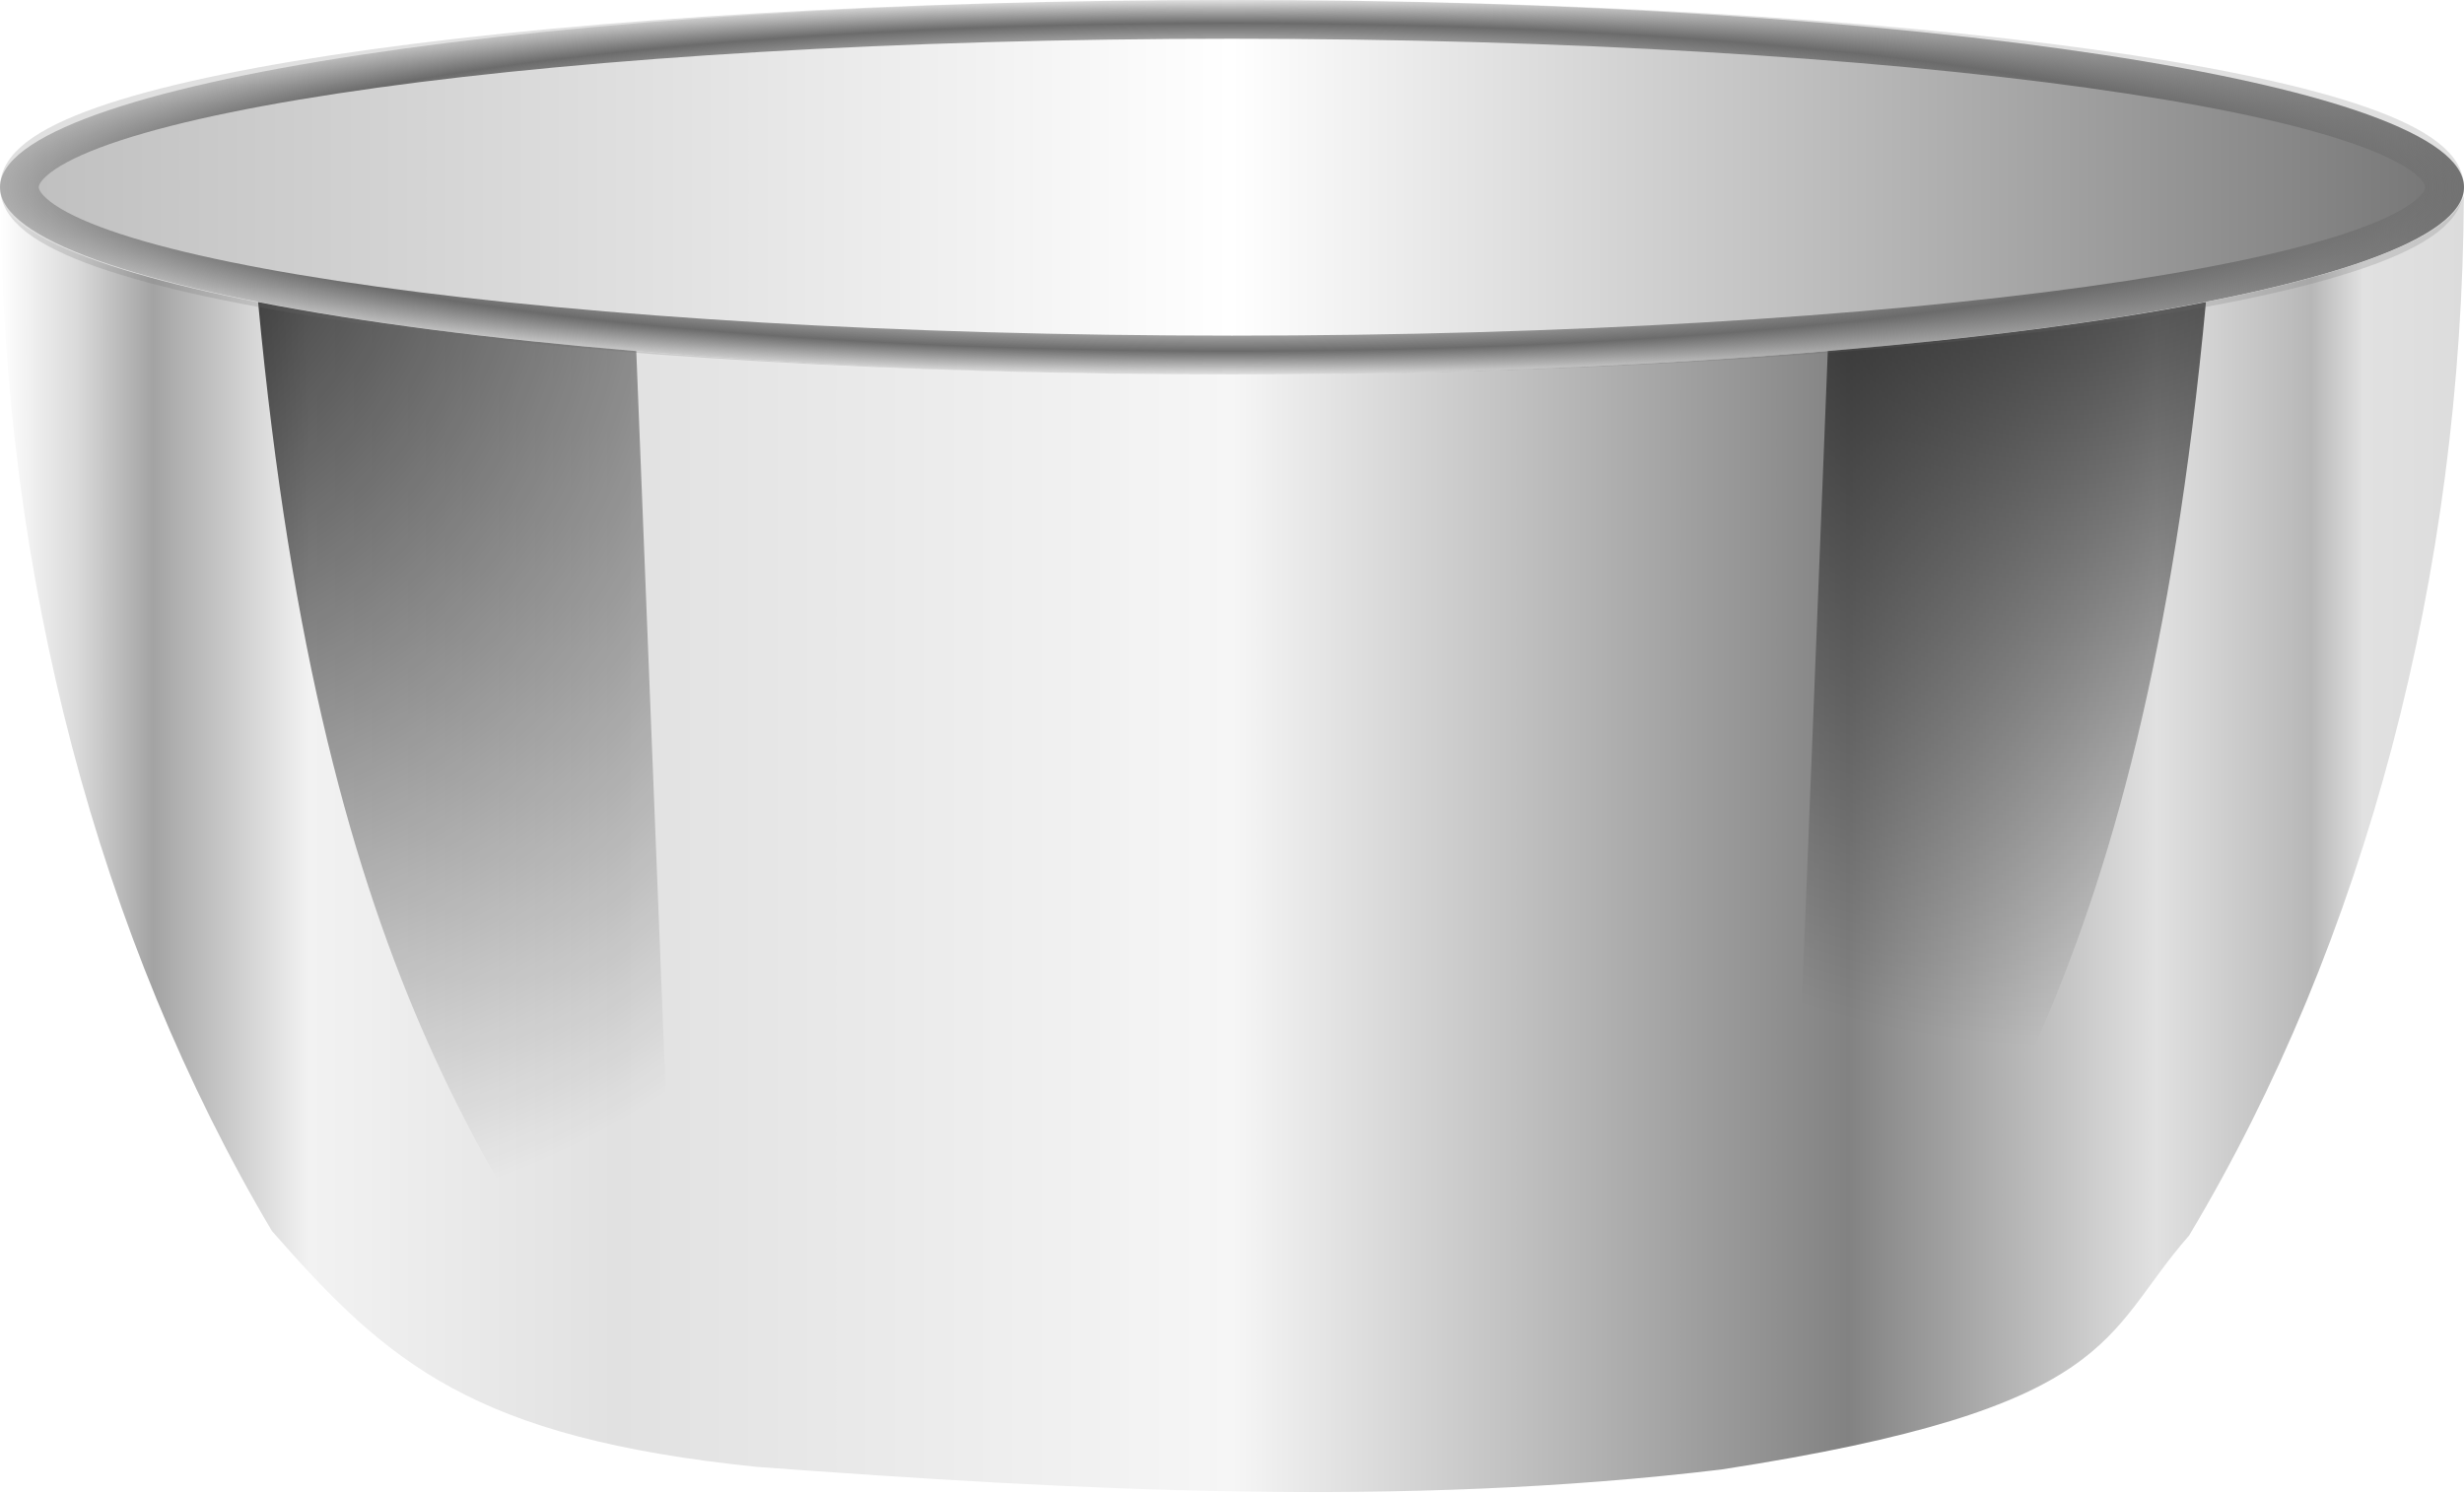
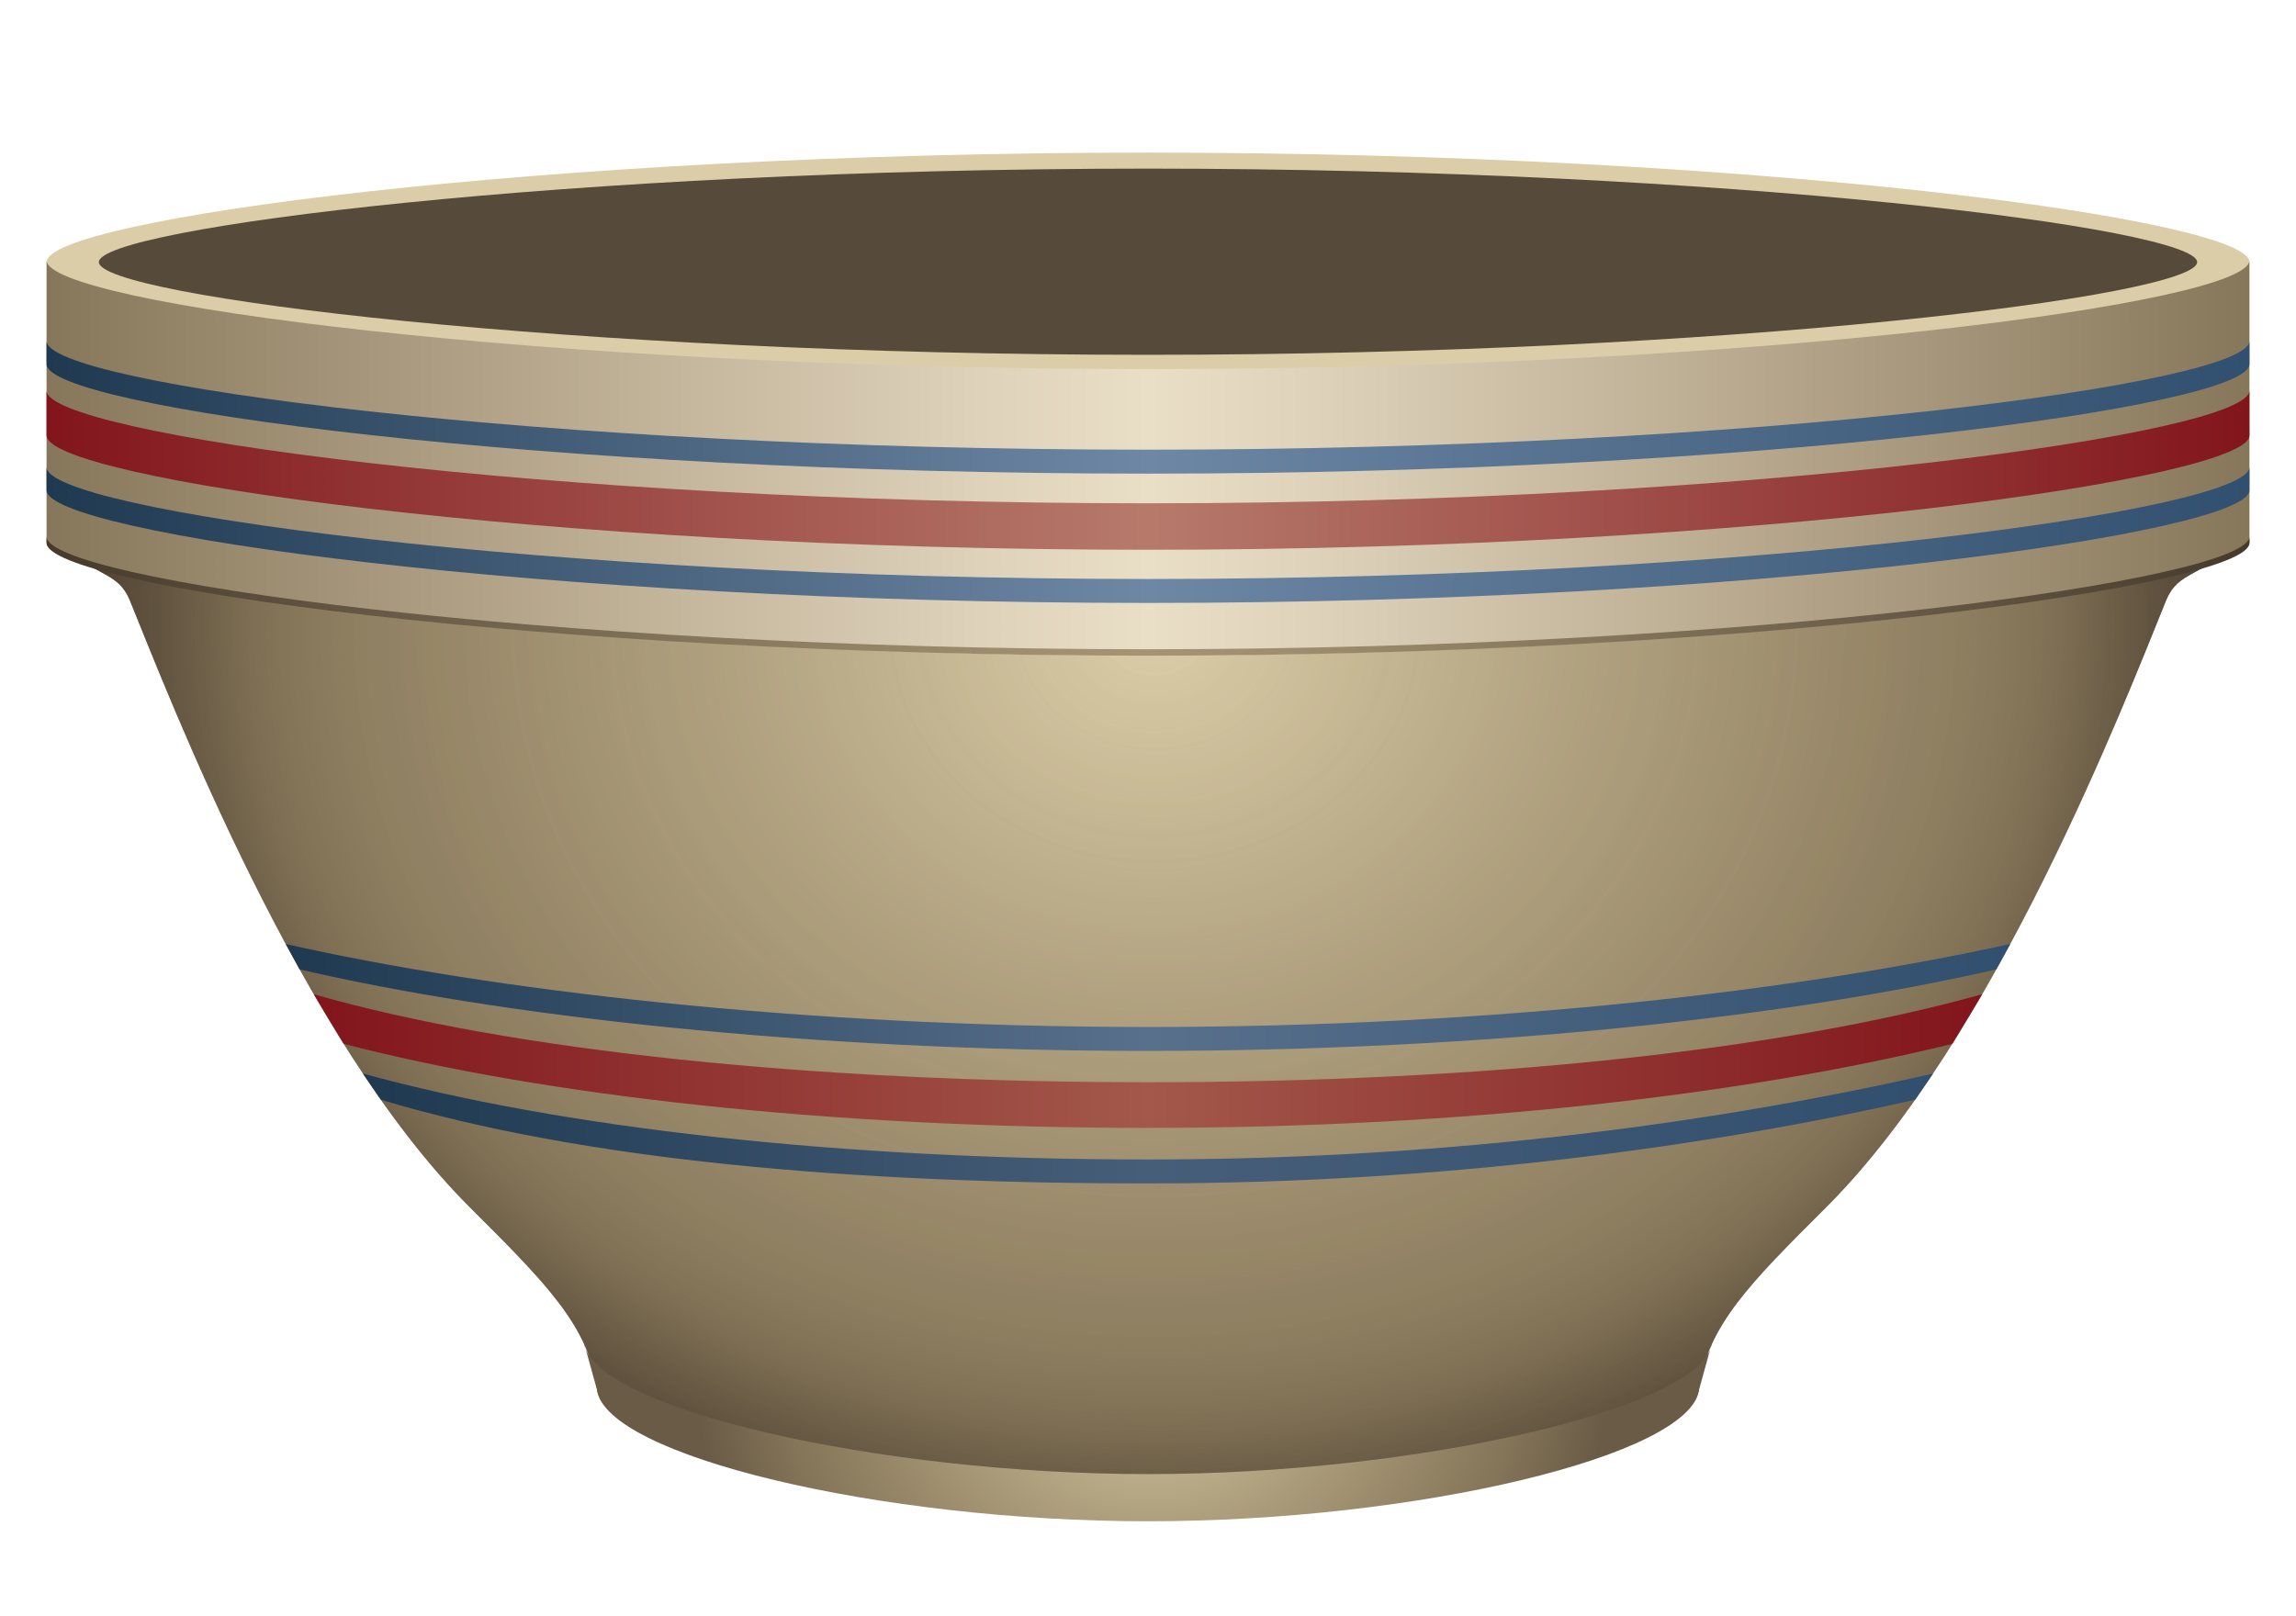
- <svg xmlns="http://www.w3.org/2000/svg" xmlns:xlink="http://www.w3.org/1999/xlink" height="74.375mm" viewBox="0 0 464.163 281.104" width="122.81mm" version="1.1" id="svg66">
-   <defs id="defs48">
-     <linearGradient id="a">
-       <stop offset="0" id="stop2" />
-       <stop stop-opacity="0" offset="1" id="stop4" />
-     </linearGradient>
-     <radialGradient id="d" xlink:href="#a" gradientUnits="userSpaceOnUse" cy="66.622" cx="37.24" gradientTransform="matrix(2.9299,5.2356,-4.1301,2.3109,197.04,-303.32)" r="6.529" />
-     <radialGradient id="c" xlink:href="#a" gradientUnits="userSpaceOnUse" cy="63.703" cx="36.921" gradientTransform="matrix(0.0806,5.6022,4.7321,-0.06828,-209.42,-161.77)" r="6.529" />
-     <linearGradient id="f" y2="90.995" gradientUnits="userSpaceOnUse" x2="107.45" gradientTransform="translate(0,-20)" y1="90.995" x1="31.236">
-       <stop stop-color="#fff" offset="0" id="stop9" />
-       <stop stop-color="#dadada" offset=".031" id="stop11" />
-       <stop stop-color="#a3a3a3" offset=".062" id="stop13" />
-       <stop stop-color="#f2f2f2" offset=".125" id="stop15" />
-       <stop stop-color="#e1e1e1" offset=".25" id="stop17" />
-       <stop stop-color="#f6f6f6" offset=".5" id="stop19" />
-       <stop stop-color="#828282" offset=".75" id="stop21" />
-       <stop stop-color="#e1e1e1" offset=".875" id="stop23" />
-       <stop stop-color="#b7b7b7" offset=".938" id="stop25" />
-       <stop stop-color="#e1e1e1" offset=".959" id="stop27" />
-       <stop stop-color="#dcdcdc" offset="1" id="stop29" />
-     </linearGradient>
-     <radialGradient id="b" gradientUnits="userSpaceOnUse" cy="64.681" cx="69.336" gradientTransform="matrix(1,0,0,0.15196,0,40.852)" r="38.118">
-       <stop stop-color="#575757" stop-opacity="0" offset="0" id="stop32" />
-       <stop stop-color="#6b6b6b" stop-opacity=".518" offset=".767" id="stop34" />
-       <stop stop-color="#6b6b6b" offset=".876" id="stop36" />
-       <stop stop-color="#6b6b6b" stop-opacity=".208" offset="1" id="stop38" />
-     </radialGradient>
-     <linearGradient id="e" y2="36.681" gradientUnits="userSpaceOnUse" x2="107.45" gradientTransform="translate(0,14)" y1="36.681" x1="31.218">
-       <stop stop-color="#bebebe" offset="0" id="stop41" />
-       <stop stop-color="#fff" offset=".5" id="stop43" />
-       <stop stop-color="#747474" offset="1" id="stop45" />
-     </linearGradient>
-   </defs>
-   <g transform="matrix(0.5215441,0,0,0.5215441,-18.89497,236.4852)" id="g64">
-     <g transform="matrix(11.674,0,0,11.674,-328.21,-977.46)" id="g62">
-       <g fill-rule="evenodd" id="g58">
-         <ellipse style="color:#000000;isolation:auto;mix-blend-mode:normal;solid-color:#000000;fill:url(#e);color-rendering:auto;image-rendering:auto;shape-rendering:auto" rx="38.118" ry="5.793" cy="50.681" cx="69.336" fill="url(#e)" id="ellipse50" />
-         <path style="color:#000000;isolation:auto;mix-blend-mode:normal;solid-color:#000000;fill:url(#f);color-rendering:auto;image-rendering:auto;shape-rendering:auto" d="m 107.45,50.932 a 38.2,5.793 0 0 1 -38.114,5.541 38.2,5.793 0 0 1 -38.1,-5.379 38.118,51.608 0 0 0 8.395,31.886 c 3.59,4.1 6.23,6.4 15.01,7.3 9.92,0.73 19.919,1.27 29.839,0.08 12.34,-1.9 11.769,-4.17 14.469,-7.24 a 38.118,51.608 0 0 0 8.501,-32.188 z" fill="url(#f)" id="path52" />
-         <path style="color:#000000;isolation:auto;mix-blend-mode:normal;solid-color:#000000;fill:url(#d);color-rendering:auto;image-rendering:auto;shape-rendering:auto" d="m 39.203,54.236 c 2.019,21.563 7.721,27.771 13.006,35.725 0.017,0.003 0.035,0.005 0.053,0.008 L 50.904,55.752 A 38.2,5.793 0 0 1 39.203,54.236 Z" fill="url(#d)" id="path54" />
-         <path style="color:#000000;isolation:auto;mix-blend-mode:normal;solid-color:#000000;fill:url(#c);color-rendering:auto;image-rendering:auto;shape-rendering:auto" d="m 99.47,54.236 c -2.02,21.563 -7.72,27.771 -13.01,35.725 -0.01,0.003 -0.03,0.005 -0.05,0.008 l 1.36,-34.217 a 38.2,5.793 0 0 0 11.7,-1.516 z" fill="url(#c)" id="path56" />
-       </g>
-       <ellipse style="color:#000000;isolation:auto;mix-blend-mode:normal;solid-color:#000000;stroke:url(#b);color-rendering:auto;image-rendering:auto;shape-rendering:auto" rx="37.518" ry="5.193" stroke="url(#b)" cy="50.681" cx="69.336" stroke-width="1.2" fill="none" id="ellipse60" />
-     </g>
-   </g>
+ <svg xmlns="http://www.w3.org/2000/svg" id="Layer_1" xml:space="preserve" viewBox="0 0 472.441 332.598" y="0px" version="1.1" enable-background="new 0 0 600 600" x="0px" width="125mm" height="88mm">
+   <defs id="defs144" />
+   <radialGradient id="SVGID_1_" gradientUnits="userSpaceOnUse" cy="249.1" cx="301.92" gradientTransform="matrix(0.7198322,0,0,0.6382409,20.27163,-29.90634)" r="317.19">
+     <stop stop-color="#DBCDA8" offset="0" id="stop2" />
+     <stop stop-color="#B2A381" offset=".375" id="stop4" />
+     <stop stop-color="#87775A" offset=".816" id="stop6" />
+     <stop stop-color="#45392B" offset="1" id="stop8" />
+   </radialGradient>
+   <path fill="url(#SVGID_1_)" clip-rule="evenodd" d="m 236.219,312.88 c 55.464,0 111.629,-13.569 113.378,-27.054 1.675,-12.936 10.543,-21.763 26.212,-37.395 34.806,-34.728 61.558,-104.344 69.854,-124.742 2.681,-6.596 7.36,-4.452 15.635,-13.256 0,9.458 -100.775,24.468 -225.08,24.468 -124.305,0 -225.08,-15.015 -225.08,-24.469 8.276,8.805 12.953,6.661 15.634,13.256 8.297,20.402 35.048,90.017 69.855,124.742 15.667,15.632 24.536,24.459 26.212,37.395 1.748,13.477 57.915,27.051 113.378,27.051 z" fill-rule="evenodd" id="path11" style="fill:url(#SVGID_1_);stroke-width:0.809" />
+   <radialGradient id="SVGID_2_" gradientUnits="userSpaceOnUse" cy="249.1" cx="301.92" gradientTransform="matrix(0.7198322,0,0,0.6382409,20.27163,-29.90634)" r="317.19">
+     <stop stop-color="#DBCDA8" stop-opacity="0" offset="0" id="stop13" />
+     <stop stop-color="#B2A381" stop-opacity=".092" offset=".336" id="stop15" />
+     <stop stop-color="#87775A" stop-opacity=".2" offset=".73" id="stop17" />
+     <stop stop-color="#45392B" offset="1" id="stop19" />
+   </radialGradient>
+   <path fill="url(#SVGID_2_)" clip-rule="evenodd" d="m 236.219,312.88 c 55.464,0 111.629,-13.569 113.378,-27.054 1.675,-12.936 10.543,-21.763 26.212,-37.395 34.806,-34.728 61.558,-104.344 69.854,-124.742 2.681,-6.596 7.36,-4.452 15.635,-13.256 0,9.457 -100.775,24.468 -225.08,24.468 -124.305,0 -225.08,-15.015 -225.08,-24.469 8.276,8.804 12.953,6.66 15.634,13.256 8.297,20.402 35.048,90.017 69.855,124.742 15.667,15.632 24.536,24.459 26.212,37.395 1.748,13.477 57.915,27.051 113.378,27.051 z" fill-rule="evenodd" id="path22" style="fill:url(#SVGID_2_);stroke-width:0.809" />
+   <path fill="#dbcda8" clip-rule="evenodd" d="m 462.861,53.95 c 0,8.79 -101.471,22.37 -226.642,22.37 -125.171,0 -226.642,-13.582 -226.642,-22.373 0,-8.791 101.471,-22.536 226.642,-22.536 125.171,0 226.642,13.744 226.642,22.535 z" fill-rule="evenodd" id="path24" style="stroke-width:0.809" />
+   <linearGradient id="SVGID_3_" y2="213.51" gradientUnits="userSpaceOnUse" x2="580" y1="213.51" x1="20" gradientTransform="matrix(0.8094368,0,0,0.8094368,-6.612193,-78.65224)">
+     <stop stop-color="#87775A" offset="0" id="stop26" />
+     <stop stop-color="#A6967B" offset=".144" id="stop28" />
+     <stop stop-color="#C7B99F" offset=".3" id="stop30" />
+     <stop stop-color="#DED2BB" offset=".424" id="stop32" />
+     <stop stop-color="#E9DEC6" offset=".5" id="stop34" />
+     <stop stop-color="#DED2BB" offset=".576" id="stop36" />
+     <stop stop-color="#C7B99F" offset=".7" id="stop38" />
+     <stop stop-color="#A6967B" offset=".856" id="stop40" />
+     <stop stop-color="#87775A" offset="1" id="stop42" />
+   </linearGradient>
+   <path fill="url(#SVGID_3_)" clip-rule="evenodd" d="m 9.577,111.549 c 0,8.79 101.471,23.198 226.642,23.198 125.171,0 226.642,-14.408 226.642,-23.198 V 53.585 c 0,8.79 -101.471,22.37 -226.642,22.37 -125.171,0 -226.642,-13.582 -226.642,-22.373 V 111.547 Z" fill-rule="evenodd" id="path45" style="fill:url(#SVGID_3_);stroke-width:0.809" />
+   <radialGradient id="SVGID_4_" gradientUnits="userSpaceOnUse" cy="461.52" cx="300.99" gradientTransform="matrix(0.7198322,0,0,0.6382409,20.27163,-14.84191)" r="130.92">
+     <stop stop-color="#DBCDA8" offset="0" id="stop47" />
+     <stop stop-color="#B2A381" offset=".361" id="stop49" />
+     <stop stop-color="#87775A" offset=".785" id="stop51" />
+     <stop stop-color="#695B46" offset="1" id="stop53" />
+   </radialGradient>
+   <path fill="url(#SVGID_4_)" clip-rule="evenodd" d="m 120.154,276.342 c 1.748,13.484 60.603,27.052 116.065,27.052 55.462,0 114.317,-13.569 116.065,-27.052 l -2.687,9.707 c -1.748,13.484 -57.914,27.053 -113.378,27.053 -55.464,0 -111.629,-13.569 -113.378,-27.053 l -2.687,-9.705 z" fill-rule="evenodd" id="path56" style="fill:url(#SVGID_4_);stroke-width:0.809" />
+   <linearGradient id="SVGID_5_" y2="216.72" gradientUnits="userSpaceOnUse" x2="580" y1="216.72" x1="20" gradientTransform="matrix(0.8094368,0,0,0.8094368,-6.612193,-78.65224)">
+     <stop stop-color="#82151C" offset="0" id="stop58" />
+     <stop stop-color="#B67A6B" offset=".5" id="stop60" />
+     <stop stop-color="#82151C" offset="1" id="stop62" />
+   </linearGradient>
+   <path fill="url(#SVGID_5_)" clip-rule="evenodd" d="m 9.577,89.622 c 0,8.79 101.471,23.53 226.642,23.53 125.171,0 226.642,-14.74 226.642,-23.53 v -9.233 c 0,8.79 -101.471,23.198 -226.642,23.198 -125.171,0 -226.642,-14.4 -226.642,-23.19 v 9.228 z" fill-rule="evenodd" id="path65" style="fill:url(#SVGID_5_);stroke-width:0.809" />
+   <linearGradient id="SVGID_6_" y2="200.74" gradientUnits="userSpaceOnUse" x2="580" y1="200.74" x1="20" gradientTransform="matrix(0.8094368,0,0,0.8094368,-6.612193,-78.65224)">
+     <stop stop-color="#1F3951" offset="0" id="stop67" />
+     <stop stop-color="#6D87A5" offset=".5" id="stop69" />
+     <stop stop-color="#314F6E" offset="1" id="stop71" />
+   </linearGradient>
+   <path fill="url(#SVGID_6_)" clip-rule="evenodd" d="m 9.577,74.946 c 0,8.791 101.471,22.536 226.642,22.536 125.171,0 226.642,-13.744 226.642,-22.535 v -4.766 c 0,8.79 -101.471,22.37 -226.642,22.37 -125.171,0 -226.642,-13.582 -226.642,-22.373 v 4.768 z" fill-rule="evenodd" id="path74" style="fill:url(#SVGID_6_);stroke-width:0.809" />
+   <linearGradient id="SVGID_7_" y2="233.2" gradientUnits="userSpaceOnUse" x2="580" y1="233.2" x1="20" gradientTransform="matrix(0.8094368,0,0,0.8094368,-6.612193,-78.65224)">
+     <stop stop-color="#1F3951" offset="0" id="stop76" />
+     <stop stop-color="#6D87A5" offset=".5" id="stop78" />
+     <stop stop-color="#314F6E" offset="1" id="stop80" />
+   </linearGradient>
+   <path fill="url(#SVGID_7_)" clip-rule="evenodd" d="m 9.577,100.897 c 0,8.79 101.471,23.198 226.642,23.198 125.171,0 226.642,-14.408 226.642,-23.198 v -4.766 c 0,8.79 -101.471,23.033 -226.642,23.033 -125.171,0 -226.642,-14.238 -226.642,-23.028 v 4.768 z" fill-rule="evenodd" id="path83" style="fill:url(#SVGID_7_);stroke-width:0.809" />
+   <linearGradient id="SVGID_8_" y2="366.97" gradientUnits="userSpaceOnUse" x2="2008.9" gradientTransform="matrix(-0.8094368,0,0,0.8094368,1690.696,-78.65224)" y1="366.97" x1="1584.8">
+     <stop stop-color="#82151C" offset="0" id="stop85" />
+     <stop stop-color="#A3584B" offset=".5" id="stop87" />
+     <stop stop-color="#82151C" offset="1" id="stop89" />
+   </linearGradient>
+   <path fill="url(#SVGID_8_)" clip-rule="evenodd" d="m 236.219,232.139 c -65.295,0 -124.249,-6.582 -165.497,-17.299 L 64.571,204.636 c 40.678,11.666 103.041,18.103 171.649,18.103 68.603,0 129.704,-6.437 171.649,-18.103 l -6.15,10.204 C 359.88,225.144 301.519,232.137 236.222,232.137 Z" fill-rule="evenodd" id="path92" style="fill:url(#SVGID_8_);stroke-width:0.809" />
+   <linearGradient id="SVGID_9_" y2="350.8" gradientUnits="userSpaceOnUse" x2="519.19" y1="350.8" x1="80.807" gradientTransform="matrix(0.8094368,0,0,0.8094368,-6.612193,-78.65224)">
+     <stop stop-color="#1F3951" offset="0" id="stop94" />
+     <stop stop-color="#58708C" offset=".5" id="stop96" />
+     <stop stop-color="#314F6E" offset="1" id="stop98" />
+   </linearGradient>
+   <path fill="url(#SVGID_9_)" clip-rule="evenodd" d="m 236.219,216.298 c -70.223,0 -133.654,-7.239 -174.555,-16.784 l -2.864,-5.221 c 41.751,9.431 105.567,17.073 177.42,17.073 71.854,0 134.407,-7.642 177.42,-17.073 l -2.865,5.221 c -41.492,9.535 -104.336,16.78 -174.555,16.78 z" fill-rule="evenodd" id="path101" style="fill:url(#SVGID_9_);stroke-width:0.809" />
+   <linearGradient id="SVGID_10_" y2="384.12" gradientUnits="userSpaceOnUse" x2="499.56" y1="384.12" x1="100.44" gradientTransform="matrix(0.8094368,0,0,0.8094368,-6.612193,-78.65224)">
+     <stop stop-color="#1F3951" offset="0" id="stop103" />
+     <stop stop-color="#475E79" offset=".5" id="stop105" />
+     <stop stop-color="#314F6E" offset="1" id="stop107" />
+   </linearGradient>
+   <path fill="url(#SVGID_10_)" clip-rule="evenodd" d="m 236.219,243.568 c -61.363,0 -116.065,-4.723 -157.84,-17.218 l -3.691,-5.386 c 40.639,11.172 98.298,17.673 161.531,17.673 63.235,0 118.955,-7.961 161.531,-17.673 l -3.691,5.386 c -41.775,9.462 -96.477,17.217 -157.84,17.217" fill-rule="evenodd" id="path110" style="fill:url(#SVGID_10_);stroke-width:0.809" />
+   <path fill="#564b3a" clip-rule="evenodd" d="m 452.096,53.95 c 0,6.971 -96.647,19.075 -215.877,19.075 -119.23,0 -215.877,-12.101 -215.877,-19.078 0,-6.971 96.647,-19.241 215.877,-19.241 119.23,0 215.877,12.271 215.877,19.24 z" fill-rule="evenodd" id="path112" style="stroke-width:0.809" />
+   <linearGradient id="SVGID_11_" y2="248.74" gradientUnits="userSpaceOnUse" x2="580" y1="248.74" x1="20" gradientTransform="matrix(0.8094368,0,0,0.8094368,-6.612193,-78.65224)">
+     <stop stop-color="#45392B" offset="0" id="stop114" />
+     <stop stop-color="#483C2D" offset=".013" id="stop116" />
+     <stop stop-color="#6C5E49" offset=".177" id="stop118" />
+     <stop stop-color="#897A5F" offset=".319" id="stop120" />
+     <stop stop-color="#9D8D6D" offset=".431" id="stop122" />
+     <stop stop-color="#A49472" offset=".5" id="stop124" />
+     <stop stop-color="#9D8D6D" offset=".569" id="stop126" />
+     <stop stop-color="#897A5F" offset=".681" id="stop128" />
+     <stop stop-color="#6C5E49" offset=".823" id="stop130" />
+     <stop stop-color="#483C2D" offset=".988" id="stop132" />
+     <stop stop-color="#45392B" offset="1" id="stop134" />
+   </linearGradient>
+   <path fill="url(#SVGID_11_)" clip-rule="evenodd" d="m 9.577,111.752 c 0,8.79 101.471,23.198 226.642,23.198 125.171,0 226.642,-14.408 226.642,-23.198 v -1.324 c 0,8.791 -101.471,23.198 -226.642,23.198 -125.171,0 -226.642,-14.4 -226.642,-23.19 v 1.319 z" fill-rule="evenodd" id="path137" style="fill:url(#SVGID_11_);stroke-width:0.809" />
</svg>
